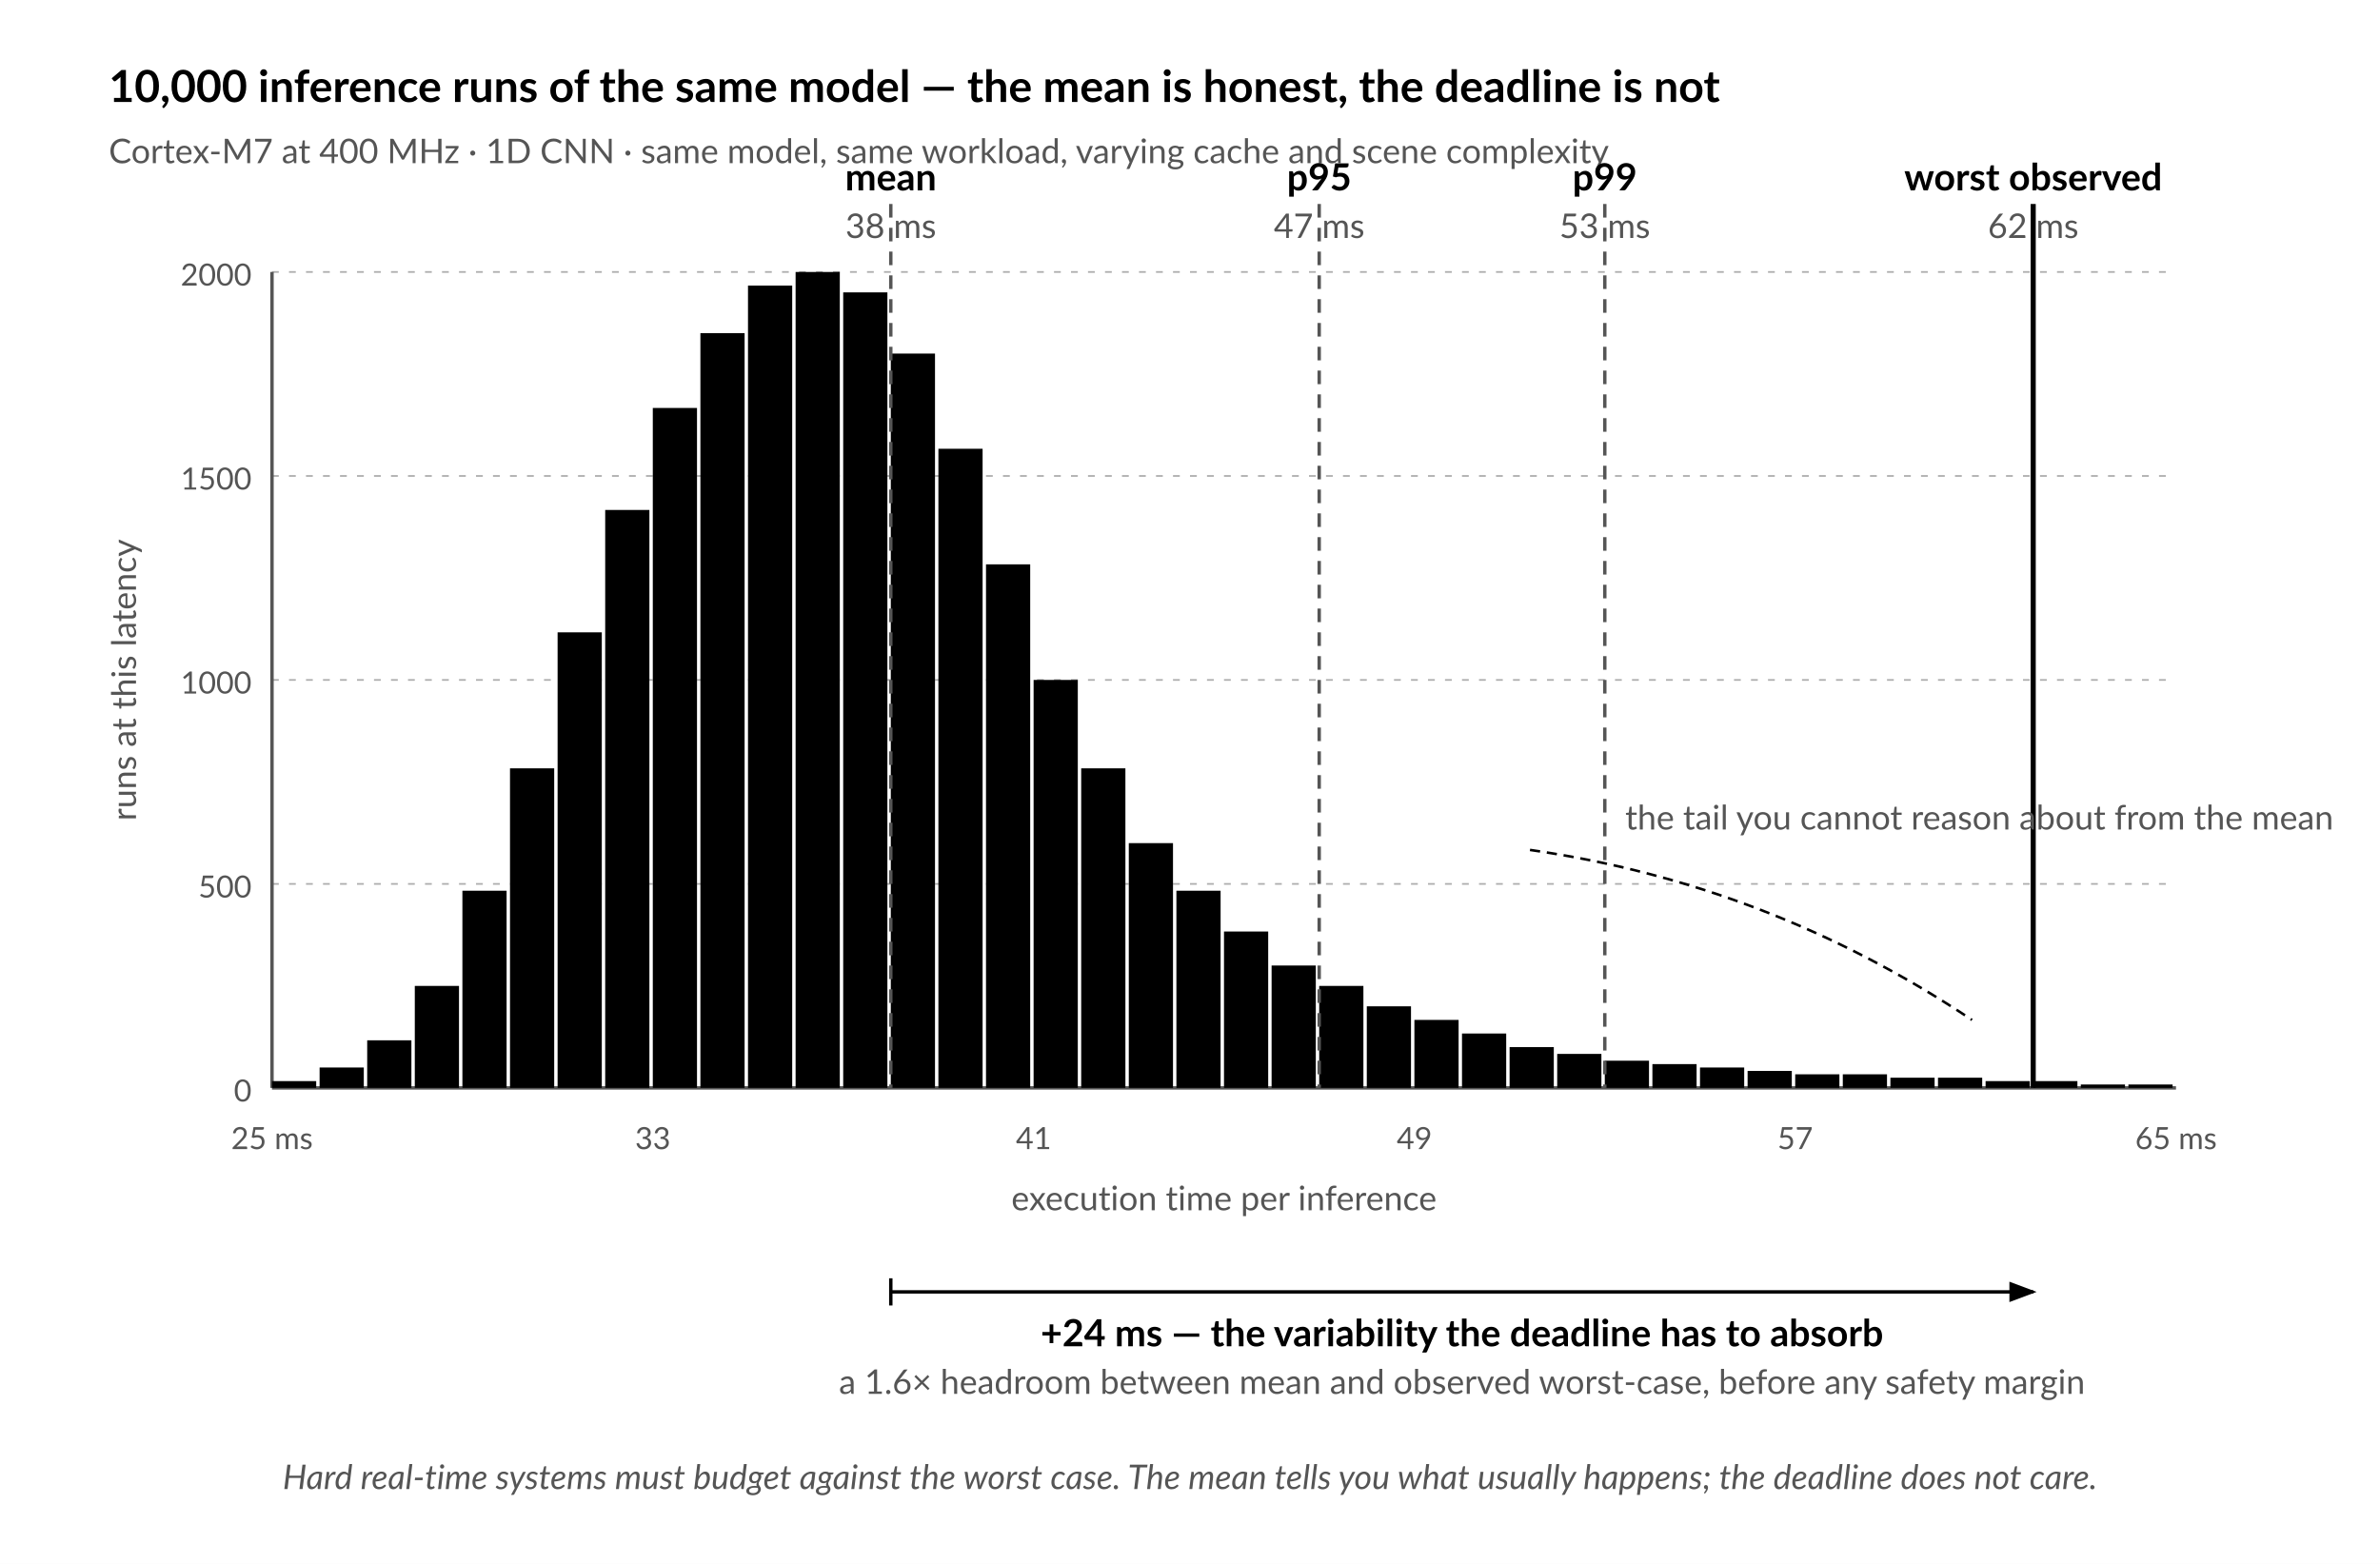
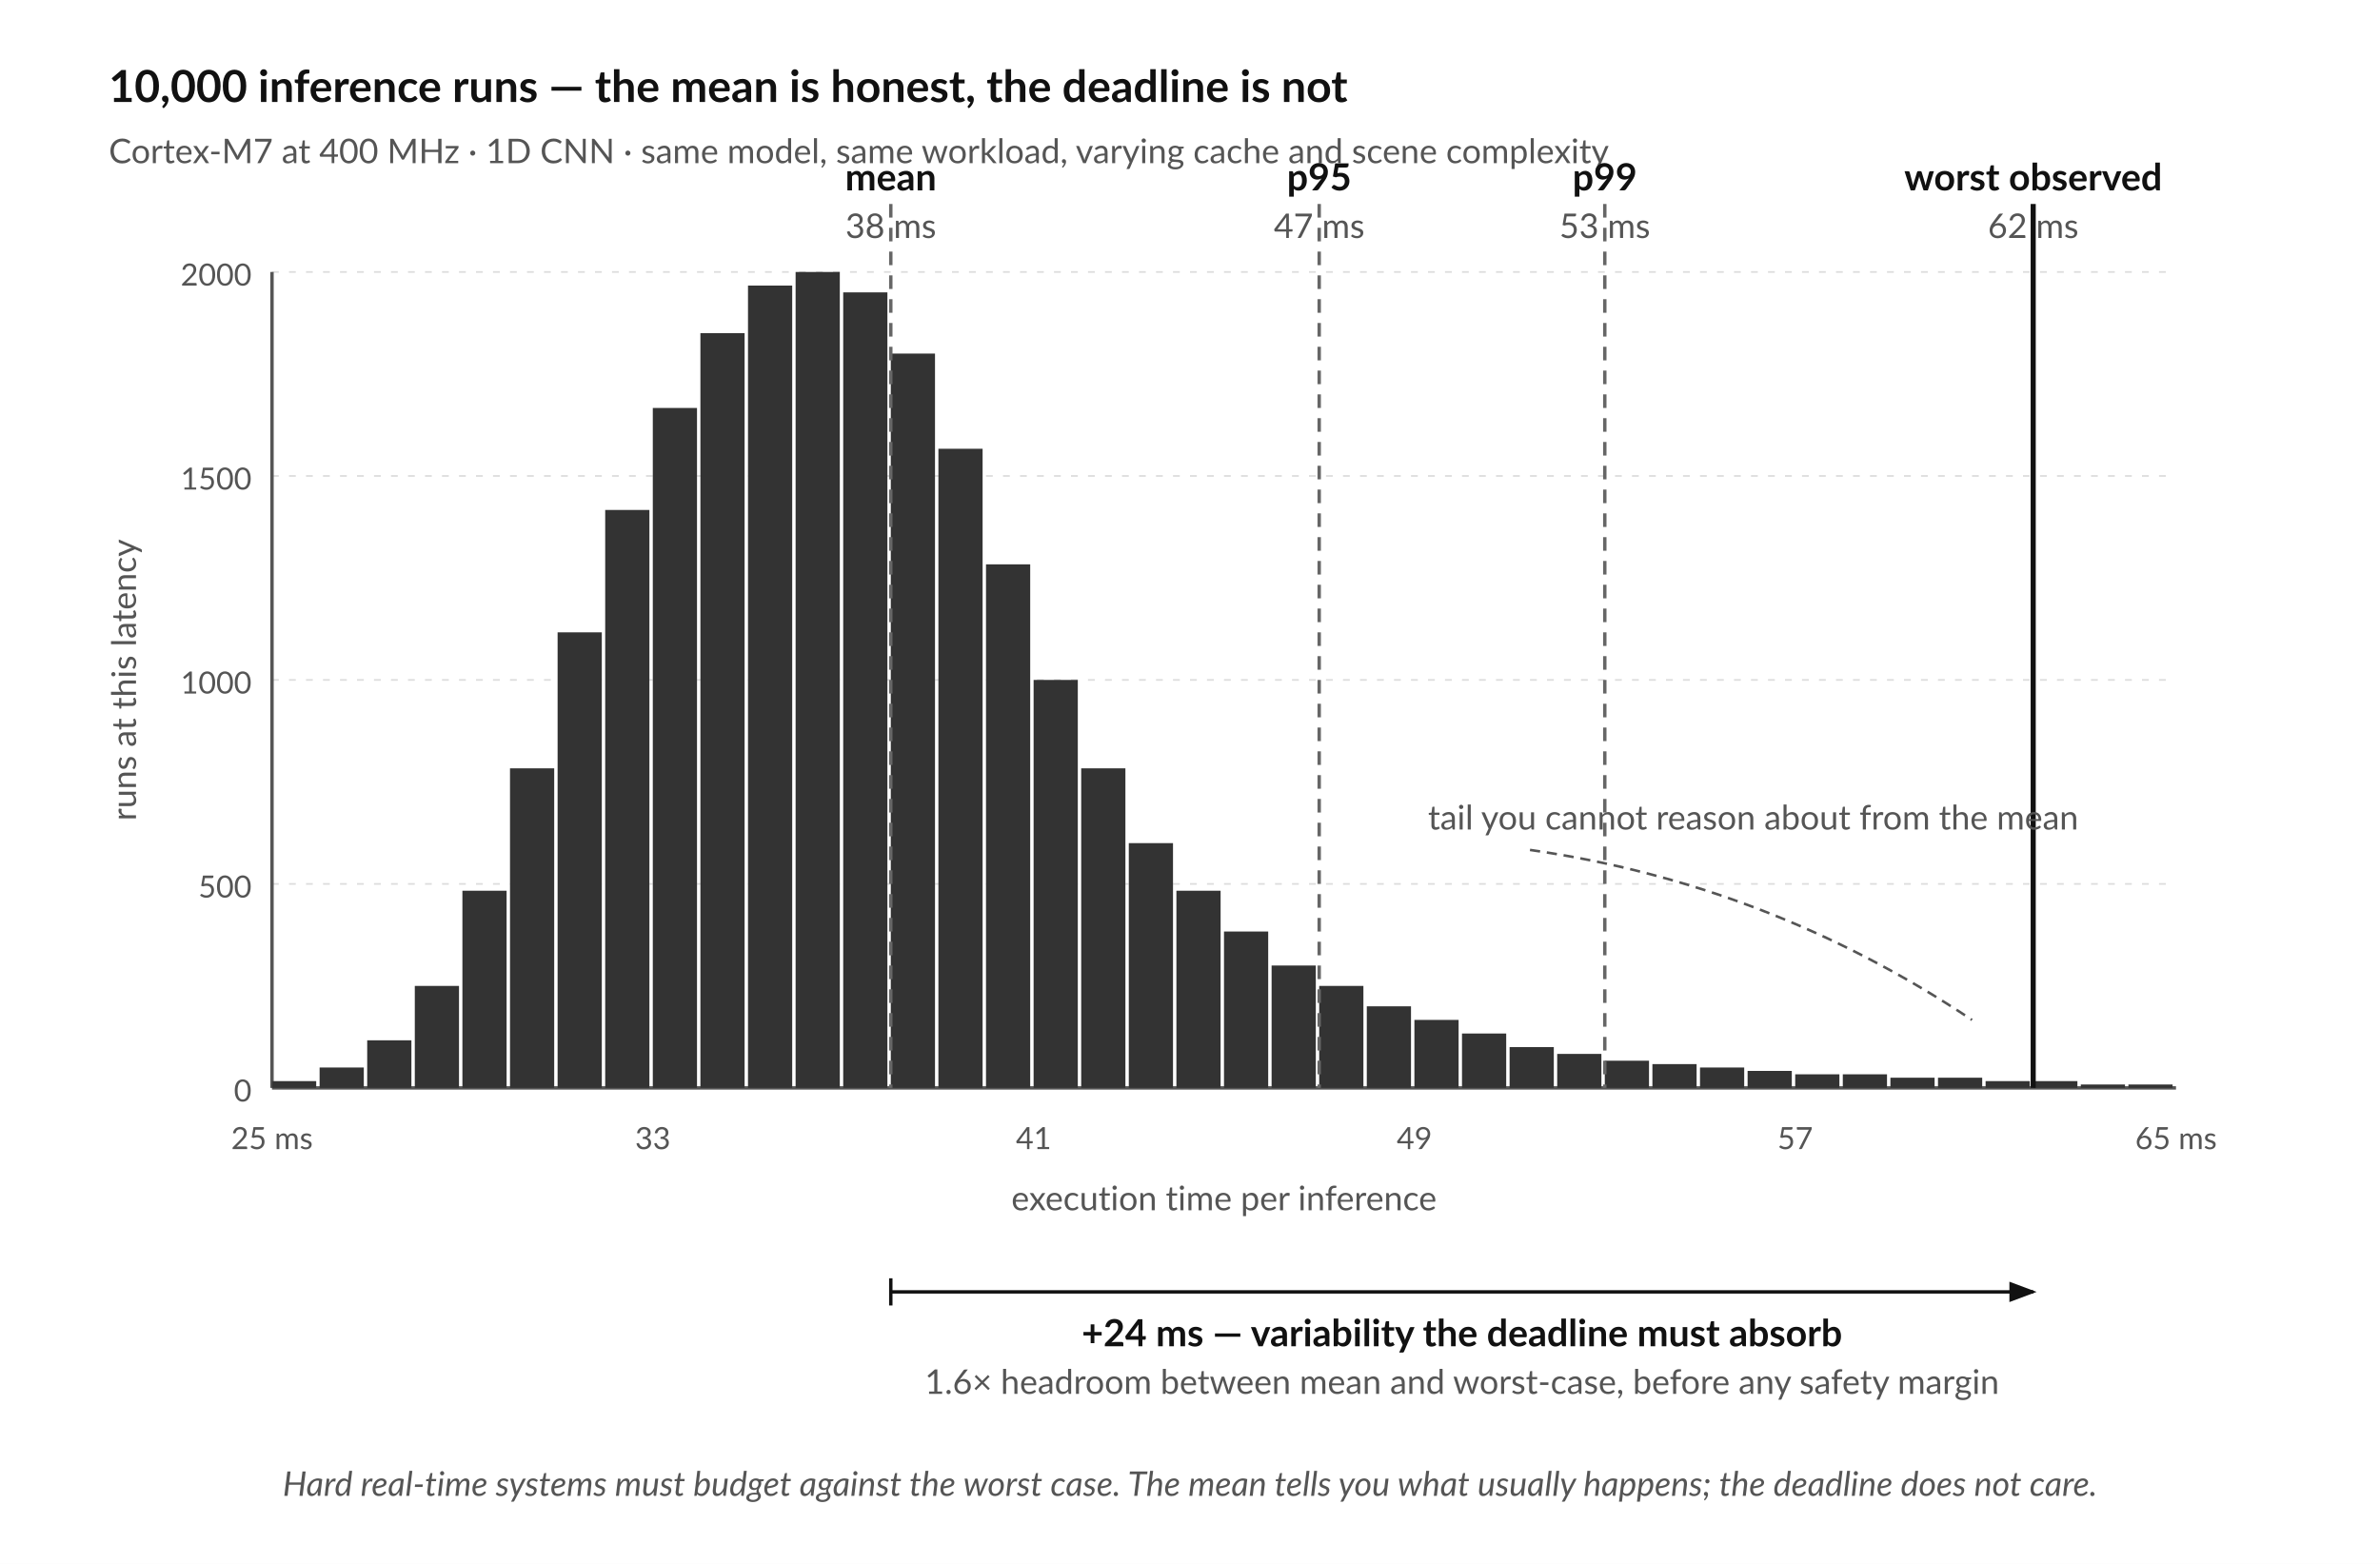
<svg xmlns="http://www.w3.org/2000/svg" viewBox="0 0 700 460" role="img" aria-labelledby="t10f2 d10f2">
  <defs>
    <style>
-       .ti { font-family: 'Real Head Pro', 'FF Real', Lato, sans-serif; font-size: 13px; font-weight: bold; fill: #000000; }
-       .lb { font-family: 'Real Head Pro', 'FF Real', Lato, sans-serif; font-size: 11px; fill: #000000; }
-       .sm { font-family: 'Real Head Pro', 'FF Real', Lato, sans-serif; font-size: 10px; fill: #555555; }
-       .cap { font-family: 'Real Head Pro', 'FF Real', Lato, sans-serif; font-size: 10px; font-style: italic; fill: #555555; }
-       .nm { font-family: 'Real Head Pro', 'FF Real', Lato, sans-serif; font-size: 11px; font-weight: bold; fill: #000000; }
-       .ax { font-family: 'Real Head Pro', 'FF Real', Lato, sans-serif; font-size: 9px; fill: #555555; }
-       .gd { stroke: #ADADAD; stroke-width: 0.5; stroke-dasharray: 2 3; }
+       .ti { font-family: Lato, 'Helvetica Neue', Arial, sans-serif; font-size: 13px; font-weight: bold; fill: #111111; }
+       .lb { font-family: Lato, 'Helvetica Neue', Arial, sans-serif; font-size: 11px; fill: #111111; }
+       .sm { font-family: Lato, 'Helvetica Neue', Arial, sans-serif; font-size: 10px; fill: #555555; }
+       .cap { font-family: Lato, 'Helvetica Neue', Arial, sans-serif; font-size: 10px; font-style: italic; fill: #555555; }
+       .nm { font-family: Lato, 'Helvetica Neue', Arial, sans-serif; font-size: 11px; font-weight: bold; fill: #111111; }
+       .ax { font-family: Lato, 'Helvetica Neue', Arial, sans-serif; font-size: 9px; fill: #555555; }
+       .gd { stroke: #DDDDDD; stroke-width: 0.5; stroke-dasharray: 2 3; }
    </style>
    <marker id="ar1f2" markerWidth="8" markerHeight="6" refX="7" refY="3" orient="auto">
-       <polygon points="0 0, 8 3, 0 6" fill="#000000" />
+       <polygon points="0 0, 8 3, 0 6" fill="#111111" />
    </marker>
  </defs>
  <rect width="700" height="460" fill="#FFFFFF" />
-   <text x="32" y="30" class="ti">10,000 inference runs of the same model — the mean is honest, the deadline is not</text>
+   <text x="32" y="30" class="ti">10,000 inference runs — the mean is honest, the deadline is not</text>
  <text x="32" y="48" class="sm">Cortex-M7 at 400 MHz · 1D CNN · same model, same workload, varying cache and scene complexity</text>
  <line x1="80" y1="80" x2="640" y2="80" class="gd" />
  <line x1="80" y1="140" x2="640" y2="140" class="gd" />
  <line x1="80" y1="200" x2="640" y2="200" class="gd" />
  <line x1="80" y1="260" x2="640" y2="260" class="gd" />
  <line x1="80" y1="320" x2="640" y2="320" stroke="#555555" />
  <line x1="80" y1="80" x2="80" y2="320" stroke="#555555" />
  <text x="74" y="324" text-anchor="end" class="ax">0</text>
  <text x="74" y="264" text-anchor="end" class="ax">500</text>
  <text x="74" y="204" text-anchor="end" class="ax">1000</text>
  <text x="74" y="144" text-anchor="end" class="ax">1500</text>
  <text x="74" y="84" text-anchor="end" class="ax">2000</text>
  <text x="40" y="200" text-anchor="middle" transform="rotate(-90 40 200)" class="sm">runs at this latency</text>
  <text x="80" y="338" text-anchor="middle" class="ax">25 ms</text>
  <text x="192" y="338" text-anchor="middle" class="ax">33</text>
  <text x="304" y="338" text-anchor="middle" class="ax">41</text>
  <text x="416" y="338" text-anchor="middle" class="ax">49</text>
  <text x="528" y="338" text-anchor="middle" class="ax">57</text>
  <text x="640" y="338" text-anchor="middle" class="ax">65 ms</text>
  <text x="360" y="356" text-anchor="middle" class="sm">execution time per inference</text>
-   <g fill="#000000">
+   <g fill="#333333">
    <rect x="80" y="318" width="13" height="2" />
    <rect x="94" y="314" width="13" height="6" />
    <rect x="108" y="306" width="13" height="14" />
    <rect x="122" y="290" width="13" height="30" />
    <rect x="136" y="262" width="13" height="58" />
    <rect x="150" y="226" width="13" height="94" />
    <rect x="164" y="186" width="13" height="134" />
    <rect x="178" y="150" width="13" height="170" />
    <rect x="192" y="120" width="13" height="200" />
    <rect x="206" y="98" width="13" height="222" />
    <rect x="220" y="84" width="13" height="236" />
    <rect x="234" y="80" width="13" height="240" />
    <rect x="248" y="86" width="13" height="234" />
    <rect x="262" y="104" width="13" height="216" />
    <rect x="276" y="132" width="13" height="188" />
    <rect x="290" y="166" width="13" height="154" />
    <rect x="304" y="200" width="13" height="120" />
    <rect x="318" y="226" width="13" height="94" />
    <rect x="332" y="248" width="13" height="72" />
    <rect x="346" y="262" width="13" height="58" />
    <rect x="360" y="274" width="13" height="46" />
    <rect x="374" y="284" width="13" height="36" />
    <rect x="388" y="290" width="13" height="30" />
    <rect x="402" y="296" width="13" height="24" />
    <rect x="416" y="300" width="13" height="20" />
    <rect x="430" y="304" width="13" height="16" />
    <rect x="444" y="308" width="13" height="12" />
    <rect x="458" y="310" width="13" height="10" />
    <rect x="472" y="312" width="13" height="8" />
    <rect x="486" y="313" width="13" height="7" />
    <rect x="500" y="314" width="13" height="6" />
    <rect x="514" y="315" width="13" height="5" />
    <rect x="528" y="316" width="13" height="4" />
    <rect x="542" y="316" width="13" height="4" />
    <rect x="556" y="317" width="13" height="3" />
    <rect x="570" y="317" width="13" height="3" />
    <rect x="584" y="318" width="13" height="2" />
    <rect x="598" y="318" width="13" height="2" />
    <rect x="612" y="319" width="13" height="1" />
    <rect x="626" y="319" width="13" height="1" />
  </g>
-   <line x1="262" y1="60" x2="262" y2="320" stroke="#555555" stroke-width="1" stroke-dasharray="4 3" />
+   <line x1="262" y1="60" x2="262" y2="320" stroke="#666666" stroke-width="1" stroke-dasharray="4 3" />
  <text x="262" y="56" text-anchor="middle" class="nm">mean</text>
  <text x="262" y="70" text-anchor="middle" class="sm">38 ms</text>
-   <line x1="388" y1="60" x2="388" y2="320" stroke="#555555" stroke-width="1" stroke-dasharray="4 3" />
+   <line x1="388" y1="60" x2="388" y2="320" stroke="#666666" stroke-width="1" stroke-dasharray="4 3" />
  <text x="388" y="56" text-anchor="middle" class="nm">p95</text>
  <text x="388" y="70" text-anchor="middle" class="sm">47 ms</text>
-   <line x1="472" y1="60" x2="472" y2="320" stroke="#555555" stroke-width="1" stroke-dasharray="4 3" />
+   <line x1="472" y1="60" x2="472" y2="320" stroke="#666666" stroke-width="1" stroke-dasharray="4 3" />
  <text x="472" y="56" text-anchor="middle" class="nm">p99</text>
  <text x="472" y="70" text-anchor="middle" class="sm">53 ms</text>
-   <line x1="598" y1="60" x2="598" y2="320" stroke="#000000" stroke-width="1.5" />
+   <line x1="598" y1="60" x2="598" y2="320" stroke="#111111" stroke-width="1.5" />
  <text x="598" y="56" text-anchor="middle" class="nm">worst observed</text>
  <text x="598" y="70" text-anchor="middle" class="sm">62 ms</text>
-   <path d="M 450 250 Q 520 260 580 300" fill="none" stroke="#000000" stroke-width="0.75" stroke-dasharray="3 2" />
-   <text x="478" y="244" class="sm">the tail you cannot reason about from the mean</text>
-   <line x1="262" y1="380" x2="598" y2="380" stroke="#000000" stroke-width="1" marker-end="url(#ar1f2)" />
-   <line x1="262" y1="376" x2="262" y2="384" stroke="#000000" stroke-width="1" />
-   <text x="430" y="396" text-anchor="middle" class="nm">+24 ms — the variability the deadline has to absorb</text>
-   <text x="430" y="410" text-anchor="middle" class="sm">a 1.6× headroom between mean and observed worst-case, before any safety margin</text>
-   <text x="350" y="438" text-anchor="middle" class="cap">Hard real-time systems must budget against the worst case. The mean tells you what usually happens; the deadline does not care.</text>
+   <path d="M 450 250 Q 520 260 580 300" fill="none" stroke="#555555" stroke-width="0.75" stroke-dasharray="3 2" />
+   <text x="420" y="244" class="sm">tail you cannot reason about from the mean</text>
+   <line x1="262" y1="380" x2="598" y2="380" stroke="#111111" stroke-width="1" marker-end="url(#ar1f2)" />
+   <line x1="262" y1="376" x2="262" y2="384" stroke="#111111" stroke-width="1" />
+   <text x="430" y="396" text-anchor="middle" class="nm">+24 ms — variability the deadline must absorb</text>
+   <text x="430" y="410" text-anchor="middle" class="sm">1.6× headroom between mean and worst-case, before any safety margin</text>
+   <text x="350" y="440" text-anchor="middle" class="cap">Hard real-time systems must budget against the worst case. The mean tells you what usually happens; the deadline does not care.</text>
</svg>
